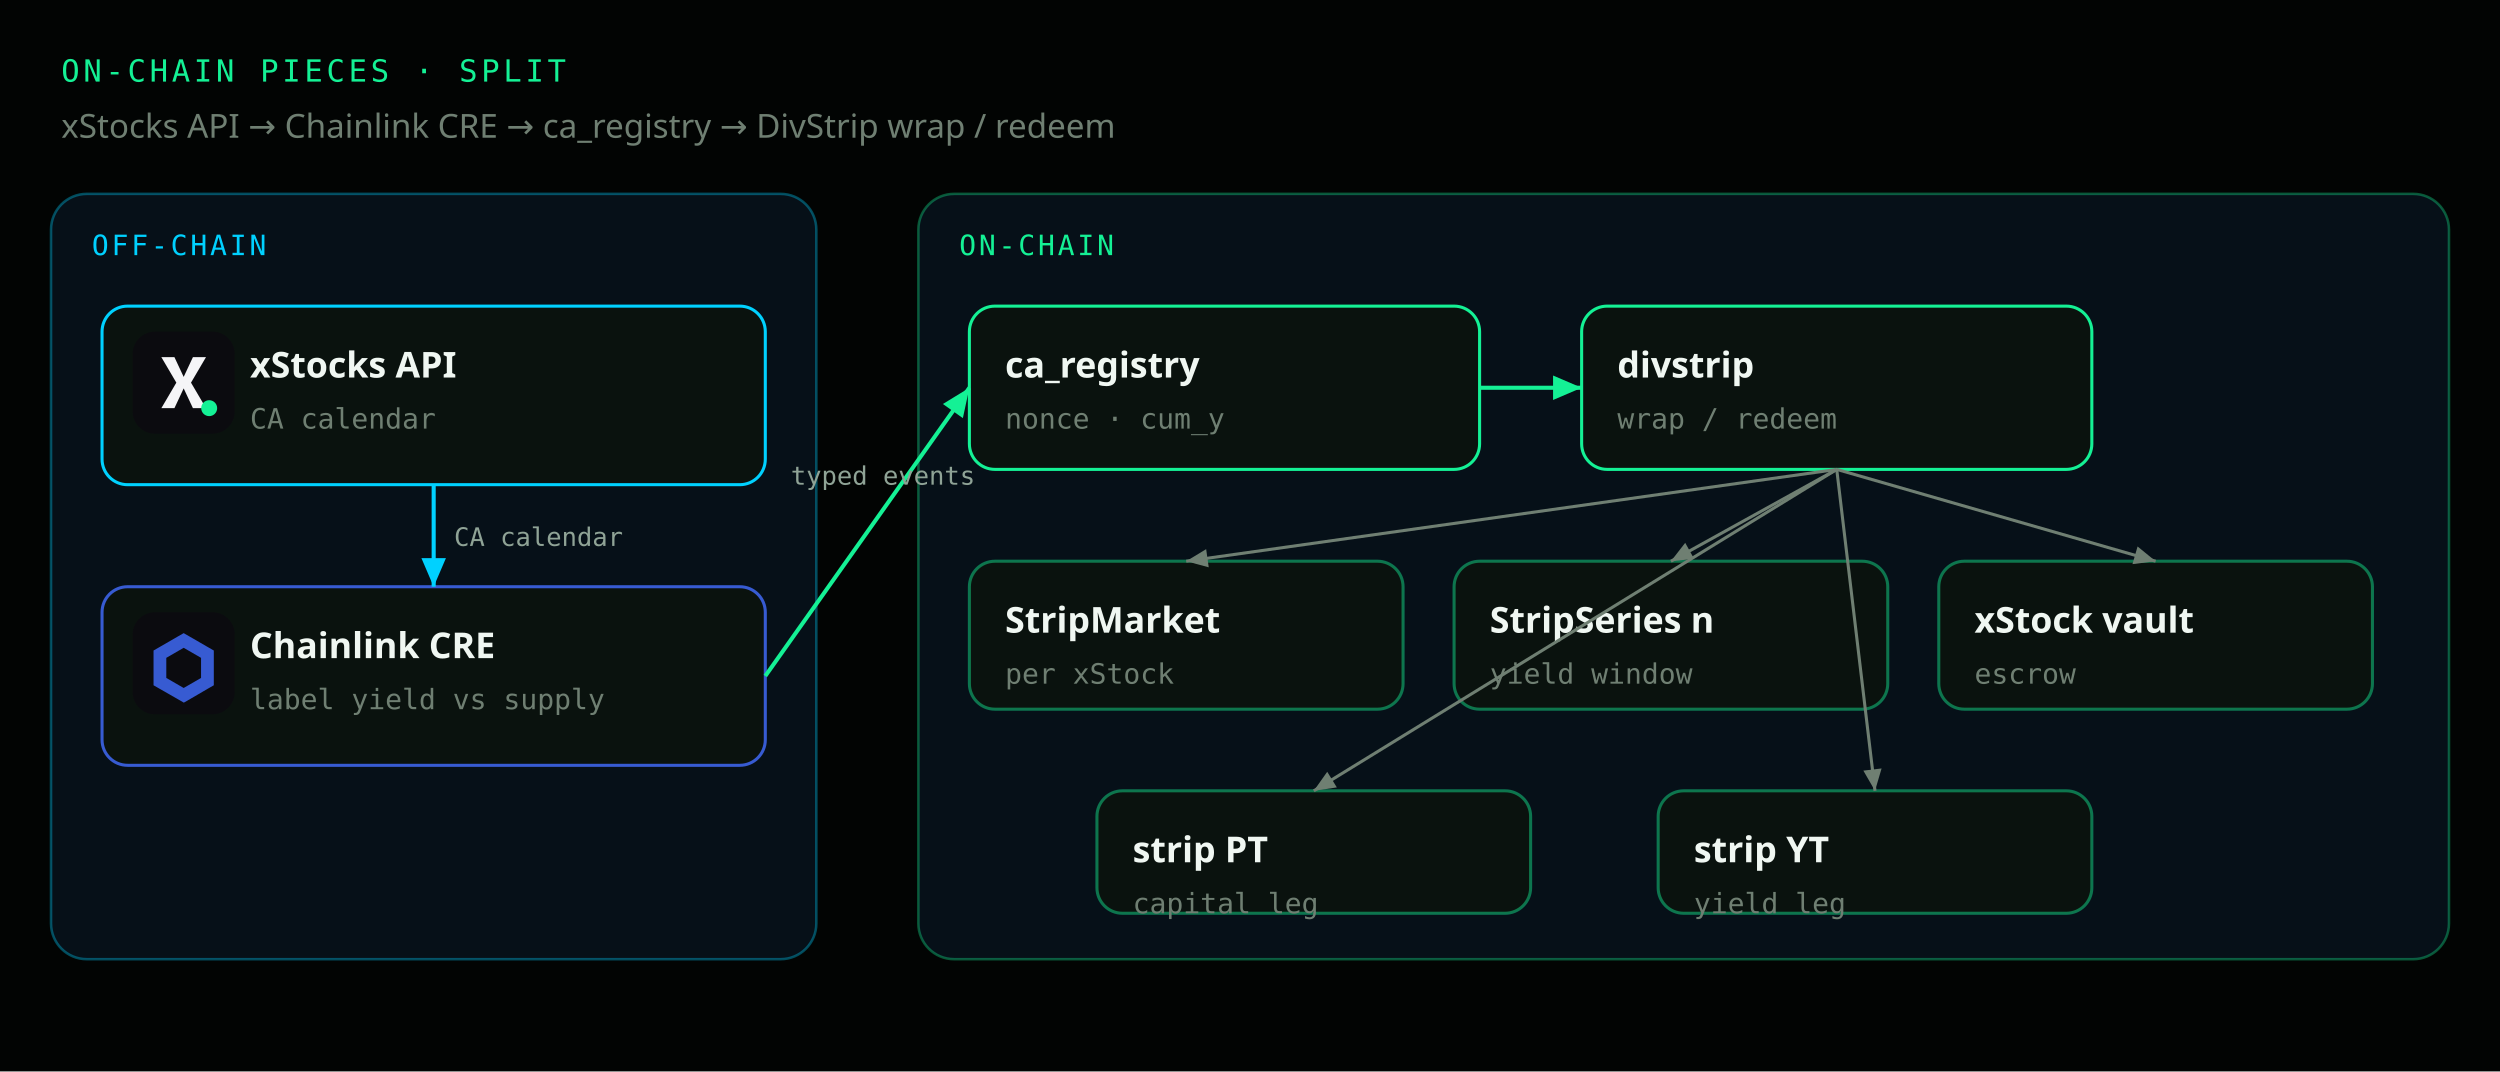
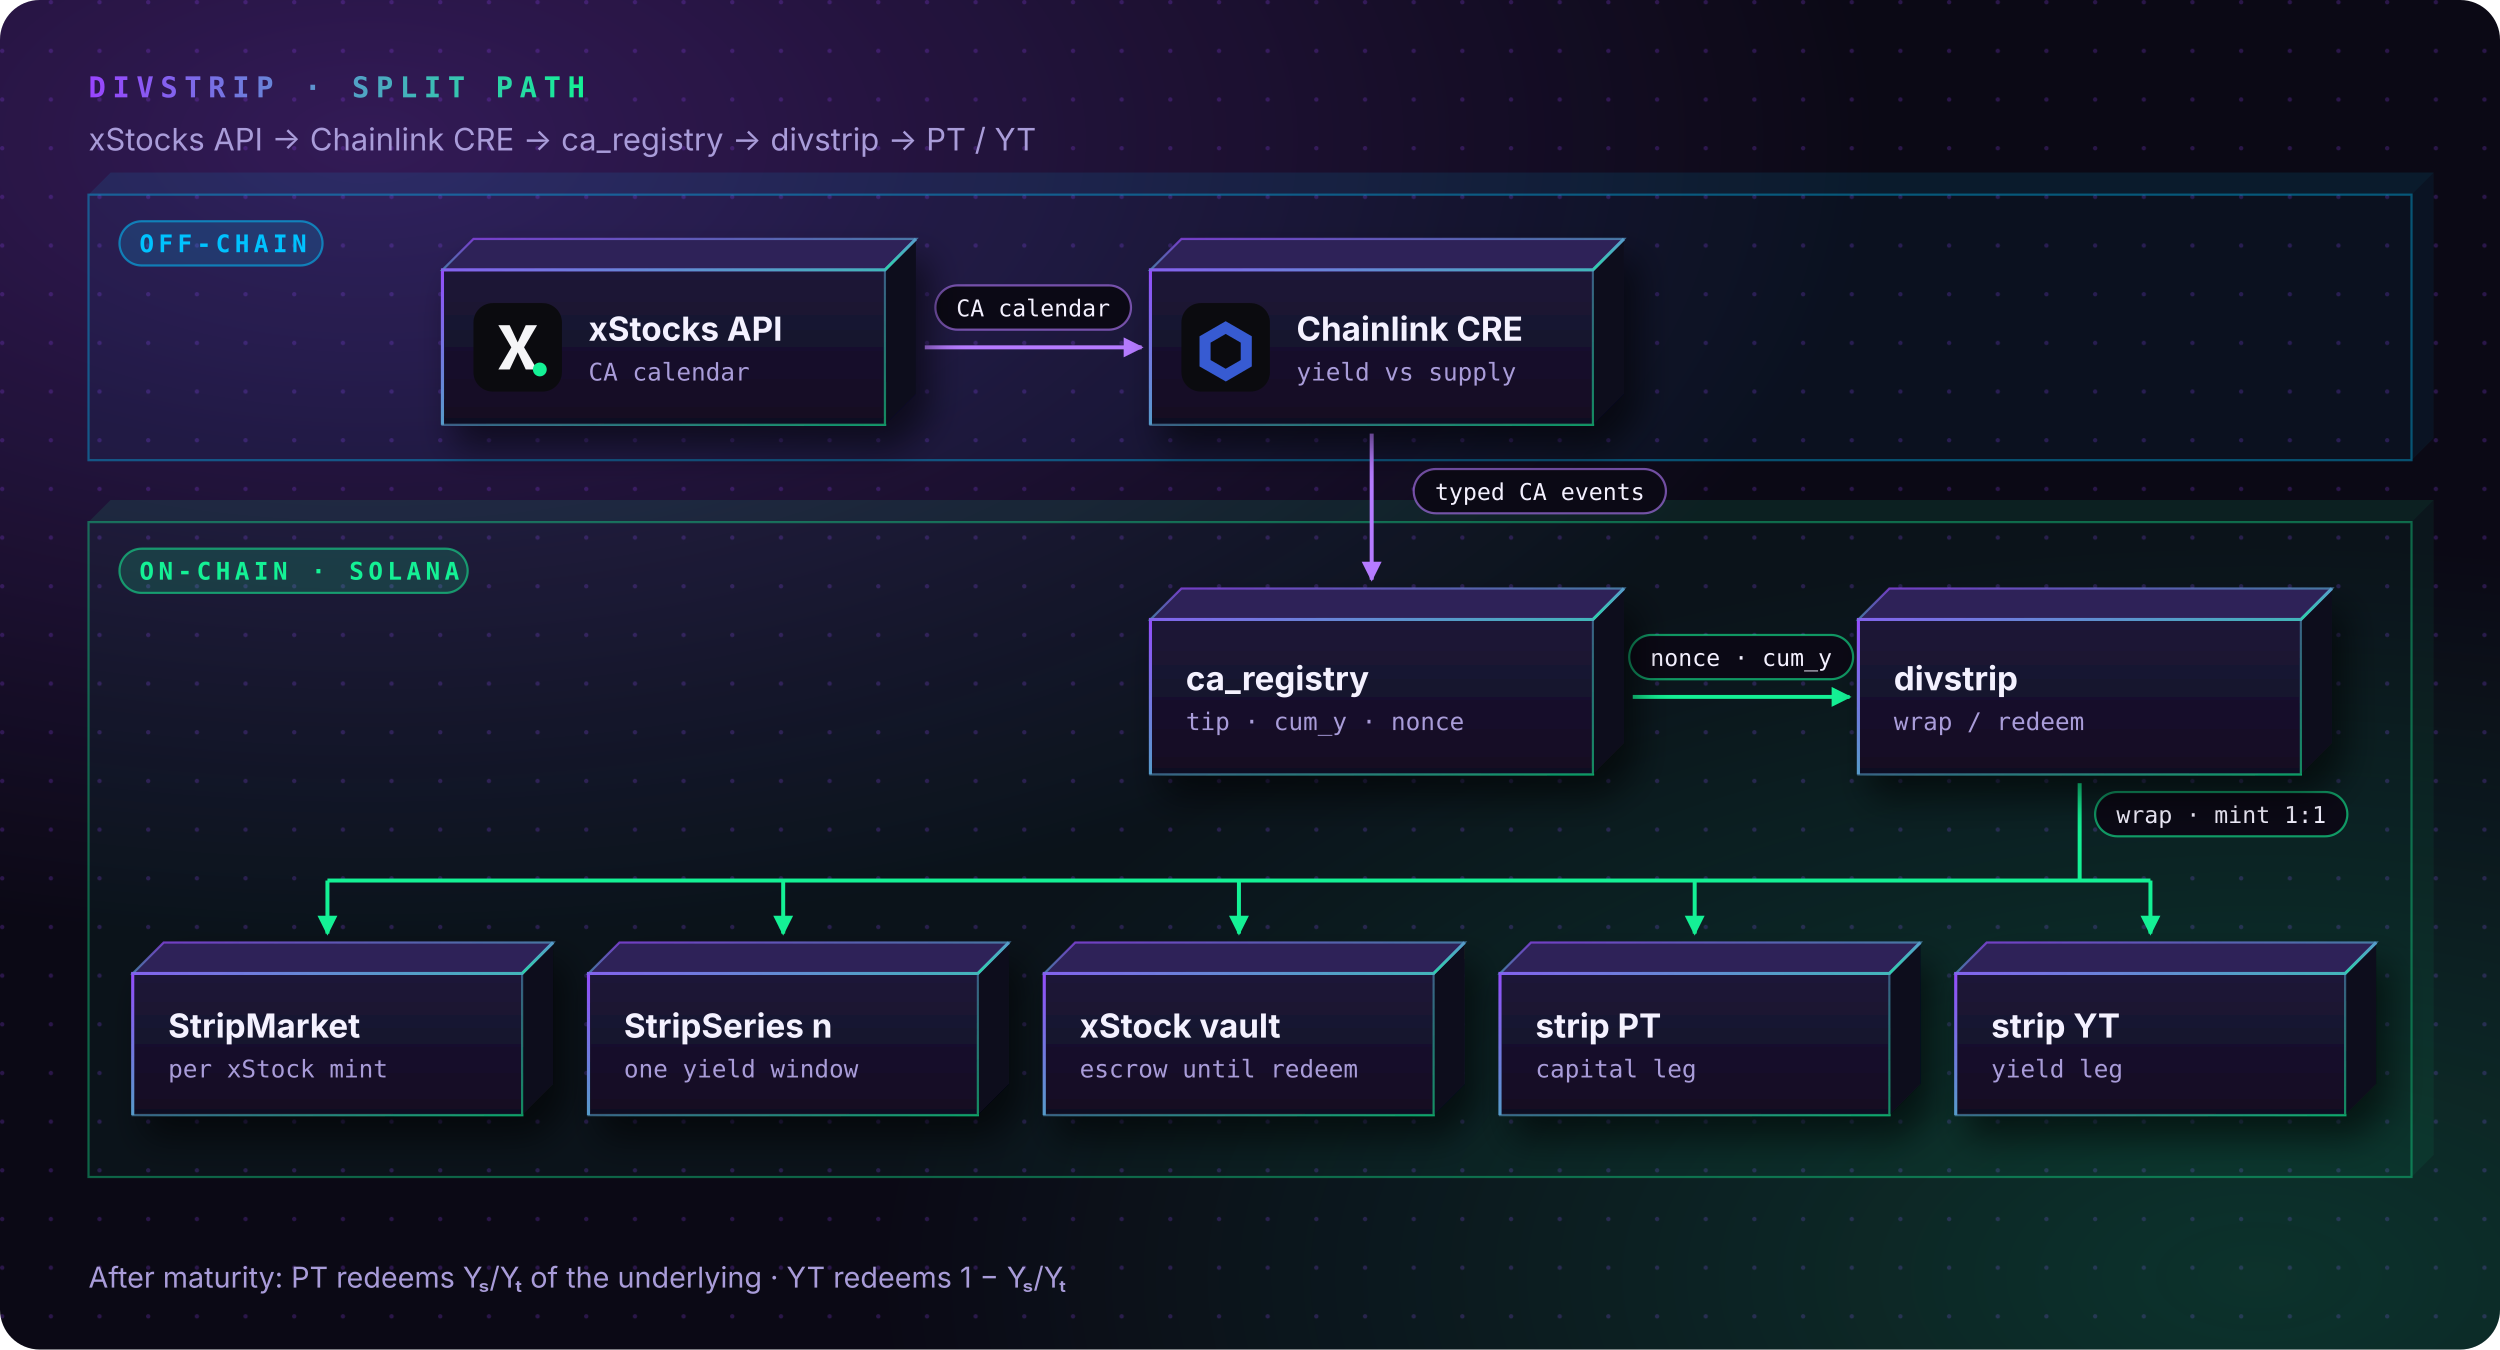
- <svg xmlns="http://www.w3.org/2000/svg" viewBox="0 0 980 420" role="img" aria-label="Split on-chain pieces">
+ <svg xmlns="http://www.w3.org/2000/svg" viewBox="0 0 1130 610" width="1130" height="610" role="img" aria-label="DivStrip split path">
  <defs>
-     <marker id="arrow" markerWidth="8" markerHeight="8" refX="7" refY="3" orient="auto">
-       <path d="M0,0 L7,3 L0,6 Z" fill="#14f195" />
+     <linearGradient id="sol" x1="0" y1="0" x2="1" y2="1">
+       <stop offset="0" stop-color="#9945FF" />
+       <stop offset="1" stop-color="#14F195" />
+     </linearGradient>
+     <linearGradient id="sol-h" x1="0" y1="0" x2="1" y2="0">
+       <stop offset="0" stop-color="#9945FF" />
+       <stop offset="1" stop-color="#14F195" />
+     </linearGradient>
+     <linearGradient id="face" x1="0" y1="0" x2="0" y2="1">
+       <stop offset="0" stop-color="#1D1638" />
+       <stop offset="1" stop-color="#110D22" />
+     </linearGradient>
+     <radialGradient id="glow-p" cx="0.15" cy="0.1" r="0.6">
+       <stop offset="0" stop-color="#9945FF" stop-opacity="0.28" />
+       <stop offset="1" stop-color="#9945FF" stop-opacity="0" />
+     </radialGradient>
+     <radialGradient id="glow-g" cx="0.9" cy="0.95" r="0.55">
+       <stop offset="0" stop-color="#14F195" stop-opacity="0.18" />
+       <stop offset="1" stop-color="#14F195" stop-opacity="0" />
+     </radialGradient>
+     <pattern id="dots" width="22" height="22" patternUnits="userSpaceOnUse">
+       <circle cx="1" cy="1" r="1" fill="#9945FF" fill-opacity="0.22" />
+     </pattern>
+     <filter id="shadow" x="-20%" y="-20%" width="140%" height="160%">
+       <feDropShadow dx="6" dy="10" stdDeviation="8" flood-color="#000" flood-opacity="0.55" />
+     </filter>
+     <marker id="ah-purple" viewBox="0 0 10 10" refX="9" refY="5" markerWidth="9" markerHeight="9" markerUnits="userSpaceOnUse" orient="auto-start-reverse">
+       <path d="M0,0 L10,5 L0,10 z" fill="#B57BFF" />
    </marker>
-     <marker id="arrow-cyan" markerWidth="8" markerHeight="8" refX="7" refY="3" orient="auto">
-       <path d="M0,0 L7,3 L0,6 Z" fill="#00d1ff" />
+     <marker id="ah-green" viewBox="0 0 10 10" refX="9" refY="5" markerWidth="9" markerHeight="9" markerUnits="userSpaceOnUse" orient="auto-start-reverse">
+       <path d="M0,0 L10,5 L0,10 z" fill="#14F195" />
    </marker>
-     <marker id="arrow-muted" markerWidth="8" markerHeight="8" refX="7" refY="3" orient="auto">
-       <path d="M0,0 L7,3 L0,6 Z" fill="#6f7f72" />
+     <marker id="ah-magenta" viewBox="0 0 10 10" refX="9" refY="5" markerWidth="9" markerHeight="9" markerUnits="userSpaceOnUse" orient="auto-start-reverse">
+       <path d="M0,0 L10,5 L0,10 z" fill="#DC1FFF" />
+     </marker>
+     <marker id="ah-lime" viewBox="0 0 10 10" refX="9" refY="5" markerWidth="9" markerHeight="9" markerUnits="userSpaceOnUse" orient="auto-start-reverse">
+       <path d="M0,0 L10,5 L0,10 z" fill="#C9F31D" />
    </marker>
  </defs>
-   <rect width="980" height="420" fill="#020403" />
-   <text x="24" y="32" fill="#14f195" font-family="ui-monospace,monospace" font-size="12" letter-spacing="0.12em">ON-CHAIN PIECES · SPLIT</text>
-   <text x="24" y="54" fill="#6f7f72" font-family="ui-sans-serif,system-ui,sans-serif" font-size="13">xStocks API → Chainlink CRE → ca_registry → DivStrip wrap / redeem</text>
-   <rect x="20" y="76" width="300" height="300" rx="14" fill="#061018" stroke="rgba(0,209,255,0.35)" stroke-width="1" />
-   <text x="36" y="100" fill="#00d1ff" font-family="ui-monospace,monospace" font-size="11" letter-spacing="0.1em">OFF-CHAIN</text>
-   <rect x="40" y="120" width="260" height="70" rx="10" fill="#0a120e" stroke="#00d1ff" stroke-width="1.2" />
-   <g transform="translate(52,130)">
+   <rect width="1130" height="610" rx="18" fill="#0B0915" />
+   <rect width="1130" height="610" rx="18" fill="url(#dots)" />
+   <rect width="1130" height="610" rx="18" fill="url(#glow-p)" />
+   <rect width="1130" height="610" rx="18" fill="url(#glow-g)" />
+   <text x="40" y="44" font-family="ui-monospace,SFMono-Regular,Menlo,monospace" font-size="13" letter-spacing="3" font-weight="700" fill="url(#sol-h)">DIVSTRIP · SPLIT PATH</text>
+   <text x="40" y="68" font-family="Inter,ui-sans-serif,system-ui,sans-serif" font-size="14" fill="#A99CD9">xStocks API → Chainlink CRE → ca_registry → divstrip → PT / YT</text>
+   <g>
+     <polygon points="40,88 1090,88 1100,78 50,78" fill="#00C2FF" fill-opacity="0.10" />
+     <polygon points="1090,88 1100,78 1100,198 1090,208" fill="#00C2FF" fill-opacity="0.06" />
+     <rect x="40" y="88" width="1050" height="120" fill="#00C2FF" fill-opacity="0.045" stroke="#00C2FF" stroke-opacity="0.38" stroke-width="1" />
+     <rect x="54" y="100" width="91.8" height="20" rx="10" fill="#00C2FF" fill-opacity="0.16" stroke="#00C2FF" stroke-opacity="0.55" />
+     <text x="63" y="114" font-family="ui-monospace,SFMono-Regular,Menlo,monospace" font-size="11" letter-spacing="2" font-weight="700" fill="#00C2FF">OFF-CHAIN</text>
+   </g>
+   <g>
+     <polygon points="40,236 1090,236 1100,226 50,226" fill="#14F195" fill-opacity="0.10" />
+     <polygon points="1090,236 1100,226 1100,522 1090,532" fill="#14F195" fill-opacity="0.06" />
+     <rect x="40" y="236" width="1050" height="296" fill="#14F195" fill-opacity="0.045" stroke="#14F195" stroke-opacity="0.38" stroke-width="1" />
+     <rect x="54" y="248" width="157.4" height="20" rx="10" fill="#14F195" fill-opacity="0.16" stroke="#14F195" stroke-opacity="0.55" />
+     <text x="63" y="262" font-family="ui-monospace,SFMono-Regular,Menlo,monospace" font-size="11" letter-spacing="2" font-weight="700" fill="#14F195">ON-CHAIN · SOLANA</text>
+   </g>
+   <path d="M418,157 L516,157" fill="none" stroke="#B57BFF" stroke-width="1.8" stroke-linejoin="round" marker-end="url(#ah-purple)" />
+   <rect x="422.8" y="129" width="88.4" height="20" rx="10" fill="#0B0915" stroke="#B57BFF" stroke-opacity="0.6" />
+   <text x="467.0" y="143" text-anchor="middle" font-family="ui-monospace,SFMono-Regular,Menlo,monospace" font-size="10.5" fill="#F4F1FF">CA calendar</text>
+   <path d="M620.0,196 L620.0,262" fill="none" stroke="#B57BFF" stroke-width="1.8" stroke-linejoin="round" marker-end="url(#ah-purple)" />
+   <rect x="639.0" y="212" width="114.0" height="20" rx="10" fill="#0B0915" stroke="#B57BFF" stroke-opacity="0.6" />
+   <text x="696.0" y="226" text-anchor="middle" font-family="ui-monospace,SFMono-Regular,Menlo,monospace" font-size="10.5" fill="#F4F1FF">typed CA events</text>
+   <path d="M738,315 L836,315" fill="none" stroke="#14F195" stroke-width="1.8" stroke-linejoin="round" marker-end="url(#ah-green)" />
+   <rect x="736.4" y="287" width="101.2" height="20" rx="10" fill="#0B0915" stroke="#14F195" stroke-opacity="0.6" />
+   <text x="787.0" y="301" text-anchor="middle" font-family="ui-monospace,SFMono-Regular,Menlo,monospace" font-size="10.5" fill="#F4F1FF">nonce · cum_y</text>
+   <path d="M940.0,354 L940.0,398 M148.0,398 L972.0,398" fill="none" stroke="#14F195" stroke-width="1.8" />
+   <path d="M148.0,398 L148.0,422" fill="none" stroke="#14F195" stroke-width="1.8" stroke-linejoin="round" marker-end="url(#ah-green)" />
+   <path d="M354.0,398 L354.0,422" fill="none" stroke="#14F195" stroke-width="1.8" stroke-linejoin="round" marker-end="url(#ah-green)" />
+   <path d="M560.0,398 L560.0,422" fill="none" stroke="#14F195" stroke-width="1.8" stroke-linejoin="round" marker-end="url(#ah-green)" />
+   <path d="M766.0,398 L766.0,422" fill="none" stroke="#14F195" stroke-width="1.8" stroke-linejoin="round" marker-end="url(#ah-green)" />
+   <path d="M972.0,398 L972.0,422" fill="none" stroke="#14F195" stroke-width="1.8" stroke-linejoin="round" marker-end="url(#ah-green)" />
+   <rect x="947.0" y="358" width="114.0" height="20" rx="10" fill="#0B0915" stroke="#14F195" stroke-opacity="0.6" />
+   <text x="1004.0" y="372" text-anchor="middle" font-family="ui-monospace,SFMono-Regular,Menlo,monospace" font-size="10.5" fill="#F4F1FF">wrap · mint 1:1</text>
+   <g filter="url(#shadow)">
+     <polygon points="200,122 400,122 414,108 214,108" fill="#2E2358" />
+     <polygon points="400,122 414,108 414,178 400,192" fill="#0D0A1B" />
+     <rect x="200" y="122" width="200" height="70" fill="url(#face)" />
+     <polyline points="200,192 200,122 400,122 414,108" fill="none" stroke="url(#sol)" stroke-width="1.4" />
+     <polygon points="200,122 400,122 414,108 214,108" fill="none" stroke="url(#sol)" stroke-opacity="0.7" stroke-width="1" />
+     <rect x="200" y="122" width="200" height="70" fill="none" stroke="url(#sol)" stroke-opacity="0.55" stroke-width="1" />
+   </g>
+   <g transform="translate(214,137.0)">
    <g transform="scale(0.625)">
      <rect width="64" height="64" rx="14" fill="#0B0B0F" />
      <path fill="#F5F5F7" d="M18 16h8.2L32 28.4 37.8 16H46l-9.4 16L46 48h-8.2L32 35.6 26.2 48H18l9.4-16L18 16z" />
      <circle cx="48" cy="48" r="5" fill="#14F195" />
    </g>
  </g>
-   <text x="98" y="148" fill="#f0f7f2" font-family="ui-sans-serif,system-ui,sans-serif" font-size="14" font-weight="600">xStocks API</text>
-   <text x="98" y="168" fill="#6f7f72" font-family="ui-monospace,monospace" font-size="11">CA calendar</text>
-   <rect x="40" y="230" width="260" height="70" rx="10" fill="#0a120e" stroke="#375BD2" stroke-width="1.2" />
-   <g transform="translate(52,240)">
+   <text x="266" y="154.0" font-family="Inter,ui-sans-serif,system-ui,sans-serif" font-size="15" font-weight="650" fill="#F4F1FF">xStocks API</text>
+   <text x="266" y="172.0" font-family="ui-monospace,SFMono-Regular,Menlo,monospace" font-size="11" fill="#A99CD9">CA calendar</text>
+   <g filter="url(#shadow)">
+     <polygon points="520,122 720,122 734,108 534,108" fill="#2E2358" />
+     <polygon points="720,122 734,108 734,178 720,192" fill="#0D0A1B" />
+     <rect x="520" y="122" width="200" height="70" fill="url(#face)" />
+     <polyline points="520,192 520,122 720,122 734,108" fill="none" stroke="url(#sol)" stroke-width="1.4" />
+     <polygon points="520,122 720,122 734,108 534,108" fill="none" stroke="url(#sol)" stroke-opacity="0.7" stroke-width="1" />
+     <rect x="520" y="122" width="200" height="70" fill="none" stroke="url(#sol)" stroke-opacity="0.55" stroke-width="1" />
+   </g>
+   <g transform="translate(534,137.0)">
    <g transform="scale(0.625)">
      <rect width="64" height="64" rx="14" fill="#0B0B0F" />
      <g transform="translate(13.1 13.1) scale(1)">
        <path fill="#375BD2" d="M18.9 0l-4 2.3L4 8.6l-4 2.3V32.7L4 35l11 6.3 4 2.3 4-2.3L33.8 35l4-2.3V10.9l-4-2.3-10.9-6.3-4-2.3zM8 28.1V15.5l10.9-6.3 10.9 6.3v12.6l-10.9 6.3L8 28.1z" />
      </g>
    </g>
  </g>
-   <text x="98" y="258" fill="#f0f7f2" font-family="ui-sans-serif,system-ui,sans-serif" font-size="14" font-weight="600">Chainlink CRE</text>
-   <text x="98" y="278" fill="#6f7f72" font-family="ui-monospace,monospace" font-size="11">label yield vs supply</text>
-   <line x1="170" y1="190" x2="170" y2="230" stroke="#00d1ff" stroke-width="1.6" marker-end="url(#arrow-cyan)" />
-   <text x="178" y="214" fill="#8fa396" font-family="ui-monospace,monospace" font-size="10">CA calendar</text>
-   <rect x="360" y="76" width="600" height="300" rx="14" fill="#061018" stroke="rgba(20,241,149,0.35)" stroke-width="1" />
-   <text x="376" y="100" fill="#14f195" font-family="ui-monospace,monospace" font-size="11" letter-spacing="0.1em">ON-CHAIN</text>
-   <rect x="380" y="120" width="200" height="64" rx="10" fill="#0a120e" stroke="#14f195" stroke-width="1.2" />
-   <text x="394" y="148" fill="#f0f7f2" font-family="ui-sans-serif,system-ui,sans-serif" font-size="14" font-weight="600">ca_registry</text>
-   <text x="394" y="168" fill="#6f7f72" font-family="ui-monospace,monospace" font-size="11">nonce · cum_y</text>
-   <rect x="620" y="120" width="200" height="64" rx="10" fill="#0a120e" stroke="#14f195" stroke-width="1.2" />
-   <text x="634" y="148" fill="#f0f7f2" font-family="ui-sans-serif,system-ui,sans-serif" font-size="14" font-weight="600">divstrip</text>
-   <text x="634" y="168" fill="#6f7f72" font-family="ui-monospace,monospace" font-size="11">wrap / redeem</text>
-   <rect x="380" y="220" width="170" height="58" rx="10" fill="#0a120e" stroke="rgba(20,241,149,0.45)" stroke-width="1.2" />
-   <text x="394" y="248" fill="#f0f7f2" font-family="ui-sans-serif,system-ui,sans-serif" font-size="14" font-weight="600">StripMarket</text>
-   <text x="394" y="268" fill="#6f7f72" font-family="ui-monospace,monospace" font-size="11">per xStock</text>
-   <rect x="570" y="220" width="170" height="58" rx="10" fill="#0a120e" stroke="rgba(20,241,149,0.45)" stroke-width="1.2" />
-   <text x="584" y="248" fill="#f0f7f2" font-family="ui-sans-serif,system-ui,sans-serif" font-size="14" font-weight="600">StripSeries n</text>
-   <text x="584" y="268" fill="#6f7f72" font-family="ui-monospace,monospace" font-size="11">yield window</text>
-   <rect x="760" y="220" width="170" height="58" rx="10" fill="#0a120e" stroke="rgba(20,241,149,0.45)" stroke-width="1.2" />
-   <text x="774" y="248" fill="#f0f7f2" font-family="ui-sans-serif,system-ui,sans-serif" font-size="14" font-weight="600">xStock vault</text>
-   <text x="774" y="268" fill="#6f7f72" font-family="ui-monospace,monospace" font-size="11">escrow</text>
-   <rect x="430" y="310" width="170" height="48" rx="10" fill="#0a120e" stroke="rgba(20,241,149,0.45)" stroke-width="1.2" />
-   <text x="444" y="338" fill="#f0f7f2" font-family="ui-sans-serif,system-ui,sans-serif" font-size="14" font-weight="600">strip PT</text>
-   <text x="444" y="358" fill="#6f7f72" font-family="ui-monospace,monospace" font-size="11">capital leg</text>
-   <rect x="650" y="310" width="170" height="48" rx="10" fill="#0a120e" stroke="rgba(20,241,149,0.45)" stroke-width="1.2" />
-   <text x="664" y="338" fill="#f0f7f2" font-family="ui-sans-serif,system-ui,sans-serif" font-size="14" font-weight="600">strip YT</text>
-   <text x="664" y="358" fill="#6f7f72" font-family="ui-monospace,monospace" font-size="11">yield leg</text>
-   <line x1="300" y1="265" x2="380" y2="152" stroke="#14f195" stroke-width="1.6" marker-end="url(#arrow)" />
-   <text x="310" y="190" fill="#8fa396" font-family="ui-monospace,monospace" font-size="10">typed events</text>
-   <line x1="580" y1="152" x2="620" y2="152" stroke="#14f195" stroke-width="1.6" marker-end="url(#arrow)" />
-   <line x1="720" y1="184" x2="655" y2="220" stroke="#6f7f72" stroke-width="1.2" marker-end="url(#arrow-muted)" />
-   <line x1="720" y1="184" x2="845" y2="220" stroke="#6f7f72" stroke-width="1.2" marker-end="url(#arrow-muted)" />
-   <line x1="720" y1="184" x2="465" y2="220" stroke="#6f7f72" stroke-width="1.2" marker-end="url(#arrow-muted)" />
-   <line x1="720" y1="184" x2="515" y2="310" stroke="#6f7f72" stroke-width="1.2" marker-end="url(#arrow-muted)" />
-   <line x1="720" y1="184" x2="735" y2="310" stroke="#6f7f72" stroke-width="1.2" marker-end="url(#arrow-muted)" />
+   <text x="586" y="154.0" font-family="Inter,ui-sans-serif,system-ui,sans-serif" font-size="15" font-weight="650" fill="#F4F1FF">Chainlink CRE</text>
+   <text x="586" y="172.0" font-family="ui-monospace,SFMono-Regular,Menlo,monospace" font-size="11" fill="#A99CD9">yield vs supply</text>
+   <g filter="url(#shadow)">
+     <polygon points="520,280 720,280 734,266 534,266" fill="#2E2358" />
+     <polygon points="720,280 734,266 734,336 720,350" fill="#0D0A1B" />
+     <rect x="520" y="280" width="200" height="70" fill="url(#face)" />
+     <polyline points="520,350 520,280 720,280 734,266" fill="none" stroke="url(#sol)" stroke-width="1.4" />
+     <polygon points="520,280 720,280 734,266 534,266" fill="none" stroke="url(#sol)" stroke-opacity="0.7" stroke-width="1" />
+     <rect x="520" y="280" width="200" height="70" fill="none" stroke="url(#sol)" stroke-opacity="0.55" stroke-width="1" />
+   </g>
+   <text x="536" y="312.0" font-family="Inter,ui-sans-serif,system-ui,sans-serif" font-size="15" font-weight="650" fill="#F4F1FF">ca_registry</text>
+   <text x="536" y="330.0" font-family="ui-monospace,SFMono-Regular,Menlo,monospace" font-size="11" fill="#A99CD9">tip · cum_y · nonce</text>
+   <g filter="url(#shadow)">
+     <polygon points="840,280 1040,280 1054,266 854,266" fill="#2E2358" />
+     <polygon points="1040,280 1054,266 1054,336 1040,350" fill="#0D0A1B" />
+     <rect x="840" y="280" width="200" height="70" fill="url(#face)" />
+     <polyline points="840,350 840,280 1040,280 1054,266" fill="none" stroke="url(#sol)" stroke-width="1.4" />
+     <polygon points="840,280 1040,280 1054,266 854,266" fill="none" stroke="url(#sol)" stroke-opacity="0.7" stroke-width="1" />
+     <rect x="840" y="280" width="200" height="70" fill="none" stroke="url(#sol)" stroke-opacity="0.55" stroke-width="1" />
+   </g>
+   <text x="856" y="312.0" font-family="Inter,ui-sans-serif,system-ui,sans-serif" font-size="15" font-weight="650" fill="#F4F1FF">divstrip</text>
+   <text x="856" y="330.0" font-family="ui-monospace,SFMono-Regular,Menlo,monospace" font-size="11" fill="#A99CD9">wrap / redeem</text>
+   <g filter="url(#shadow)">
+     <polygon points="60,440 236,440 250,426 74,426" fill="#2E2358" />
+     <polygon points="236,440 250,426 250,490 236,504" fill="#0D0A1B" />
+     <rect x="60" y="440" width="176" height="64" fill="url(#face)" />
+     <polyline points="60,504 60,440 236,440 250,426" fill="none" stroke="url(#sol)" stroke-width="1.4" />
+     <polygon points="60,440 236,440 250,426 74,426" fill="none" stroke="url(#sol)" stroke-opacity="0.7" stroke-width="1" />
+     <rect x="60" y="440" width="176" height="64" fill="none" stroke="url(#sol)" stroke-opacity="0.55" stroke-width="1" />
+   </g>
+   <text x="76" y="469.0" font-family="Inter,ui-sans-serif,system-ui,sans-serif" font-size="15" font-weight="650" fill="#F4F1FF">StripMarket</text>
+   <text x="76" y="487.0" font-family="ui-monospace,SFMono-Regular,Menlo,monospace" font-size="11" fill="#A99CD9">per xStock mint</text>
+   <g filter="url(#shadow)">
+     <polygon points="266,440 442,440 456,426 280,426" fill="#2E2358" />
+     <polygon points="442,440 456,426 456,490 442,504" fill="#0D0A1B" />
+     <rect x="266" y="440" width="176" height="64" fill="url(#face)" />
+     <polyline points="266,504 266,440 442,440 456,426" fill="none" stroke="url(#sol)" stroke-width="1.4" />
+     <polygon points="266,440 442,440 456,426 280,426" fill="none" stroke="url(#sol)" stroke-opacity="0.7" stroke-width="1" />
+     <rect x="266" y="440" width="176" height="64" fill="none" stroke="url(#sol)" stroke-opacity="0.55" stroke-width="1" />
+   </g>
+   <text x="282" y="469.0" font-family="Inter,ui-sans-serif,system-ui,sans-serif" font-size="15" font-weight="650" fill="#F4F1FF">StripSeries n</text>
+   <text x="282" y="487.0" font-family="ui-monospace,SFMono-Regular,Menlo,monospace" font-size="11" fill="#A99CD9">one yield window</text>
+   <g filter="url(#shadow)">
+     <polygon points="472,440 648,440 662,426 486,426" fill="#2E2358" />
+     <polygon points="648,440 662,426 662,490 648,504" fill="#0D0A1B" />
+     <rect x="472" y="440" width="176" height="64" fill="url(#face)" />
+     <polyline points="472,504 472,440 648,440 662,426" fill="none" stroke="url(#sol)" stroke-width="1.4" />
+     <polygon points="472,440 648,440 662,426 486,426" fill="none" stroke="url(#sol)" stroke-opacity="0.7" stroke-width="1" />
+     <rect x="472" y="440" width="176" height="64" fill="none" stroke="url(#sol)" stroke-opacity="0.55" stroke-width="1" />
+   </g>
+   <text x="488" y="469.0" font-family="Inter,ui-sans-serif,system-ui,sans-serif" font-size="15" font-weight="650" fill="#F4F1FF">xStock vault</text>
+   <text x="488" y="487.0" font-family="ui-monospace,SFMono-Regular,Menlo,monospace" font-size="11" fill="#A99CD9">escrow until redeem</text>
+   <g filter="url(#shadow)">
+     <polygon points="678,440 854,440 868,426 692,426" fill="#2E2358" />
+     <polygon points="854,440 868,426 868,490 854,504" fill="#0D0A1B" />
+     <rect x="678" y="440" width="176" height="64" fill="url(#face)" />
+     <polyline points="678,504 678,440 854,440 868,426" fill="none" stroke="url(#sol)" stroke-width="1.4" />
+     <polygon points="678,440 854,440 868,426 692,426" fill="none" stroke="url(#sol)" stroke-opacity="0.7" stroke-width="1" />
+     <rect x="678" y="440" width="176" height="64" fill="none" stroke="url(#sol)" stroke-opacity="0.55" stroke-width="1" />
+   </g>
+   <text x="694" y="469.0" font-family="Inter,ui-sans-serif,system-ui,sans-serif" font-size="15" font-weight="650" fill="#F4F1FF">strip PT</text>
+   <text x="694" y="487.0" font-family="ui-monospace,SFMono-Regular,Menlo,monospace" font-size="11" fill="#A99CD9">capital leg</text>
+   <g filter="url(#shadow)">
+     <polygon points="884,440 1060,440 1074,426 898,426" fill="#2E2358" />
+     <polygon points="1060,440 1074,426 1074,490 1060,504" fill="#0D0A1B" />
+     <rect x="884" y="440" width="176" height="64" fill="url(#face)" />
+     <polyline points="884,504 884,440 1060,440 1074,426" fill="none" stroke="url(#sol)" stroke-width="1.4" />
+     <polygon points="884,440 1060,440 1074,426 898,426" fill="none" stroke="url(#sol)" stroke-opacity="0.7" stroke-width="1" />
+     <rect x="884" y="440" width="176" height="64" fill="none" stroke="url(#sol)" stroke-opacity="0.55" stroke-width="1" />
+   </g>
+   <text x="900" y="469.0" font-family="Inter,ui-sans-serif,system-ui,sans-serif" font-size="15" font-weight="650" fill="#F4F1FF">strip YT</text>
+   <text x="900" y="487.0" font-family="ui-monospace,SFMono-Regular,Menlo,monospace" font-size="11" fill="#A99CD9">yield leg</text>
+   <text x="40" y="582" font-family="Inter,ui-sans-serif,system-ui,sans-serif" font-size="13" fill="#A99CD9">After maturity: PT redeems Yₛ/Yₜ of the underlying · YT redeems 1 − Yₛ/Yₜ</text>
</svg>
